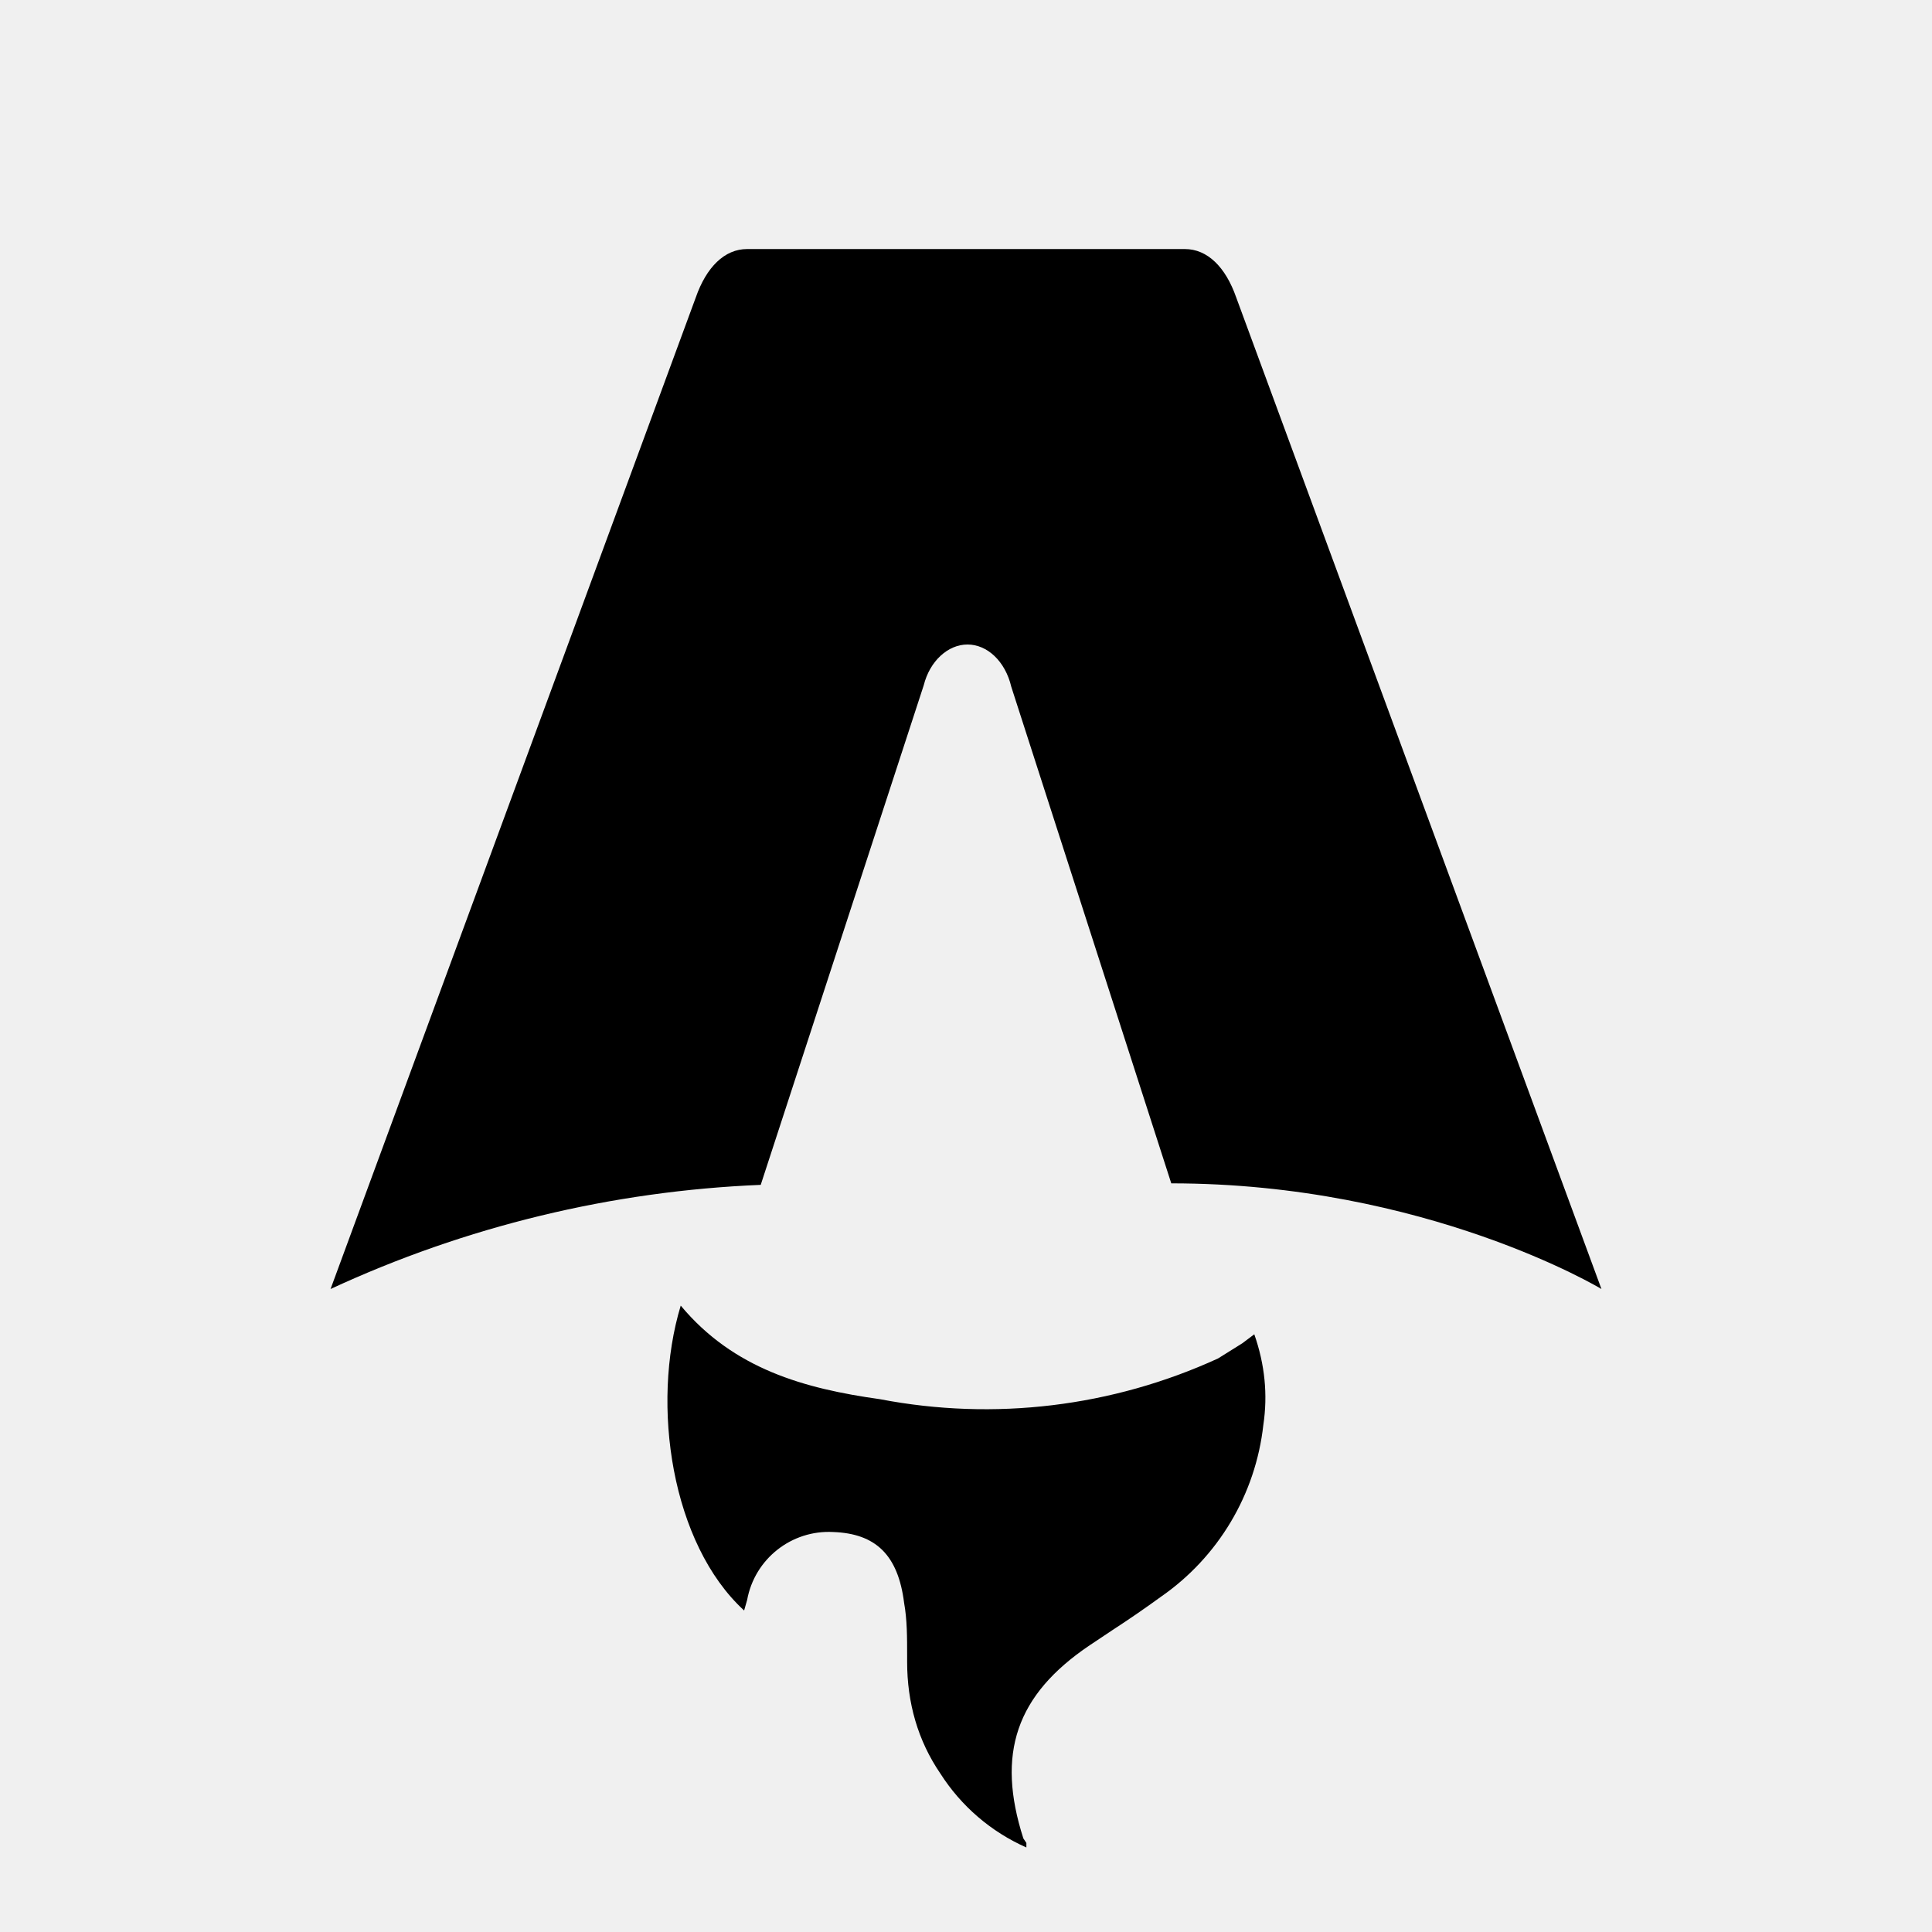
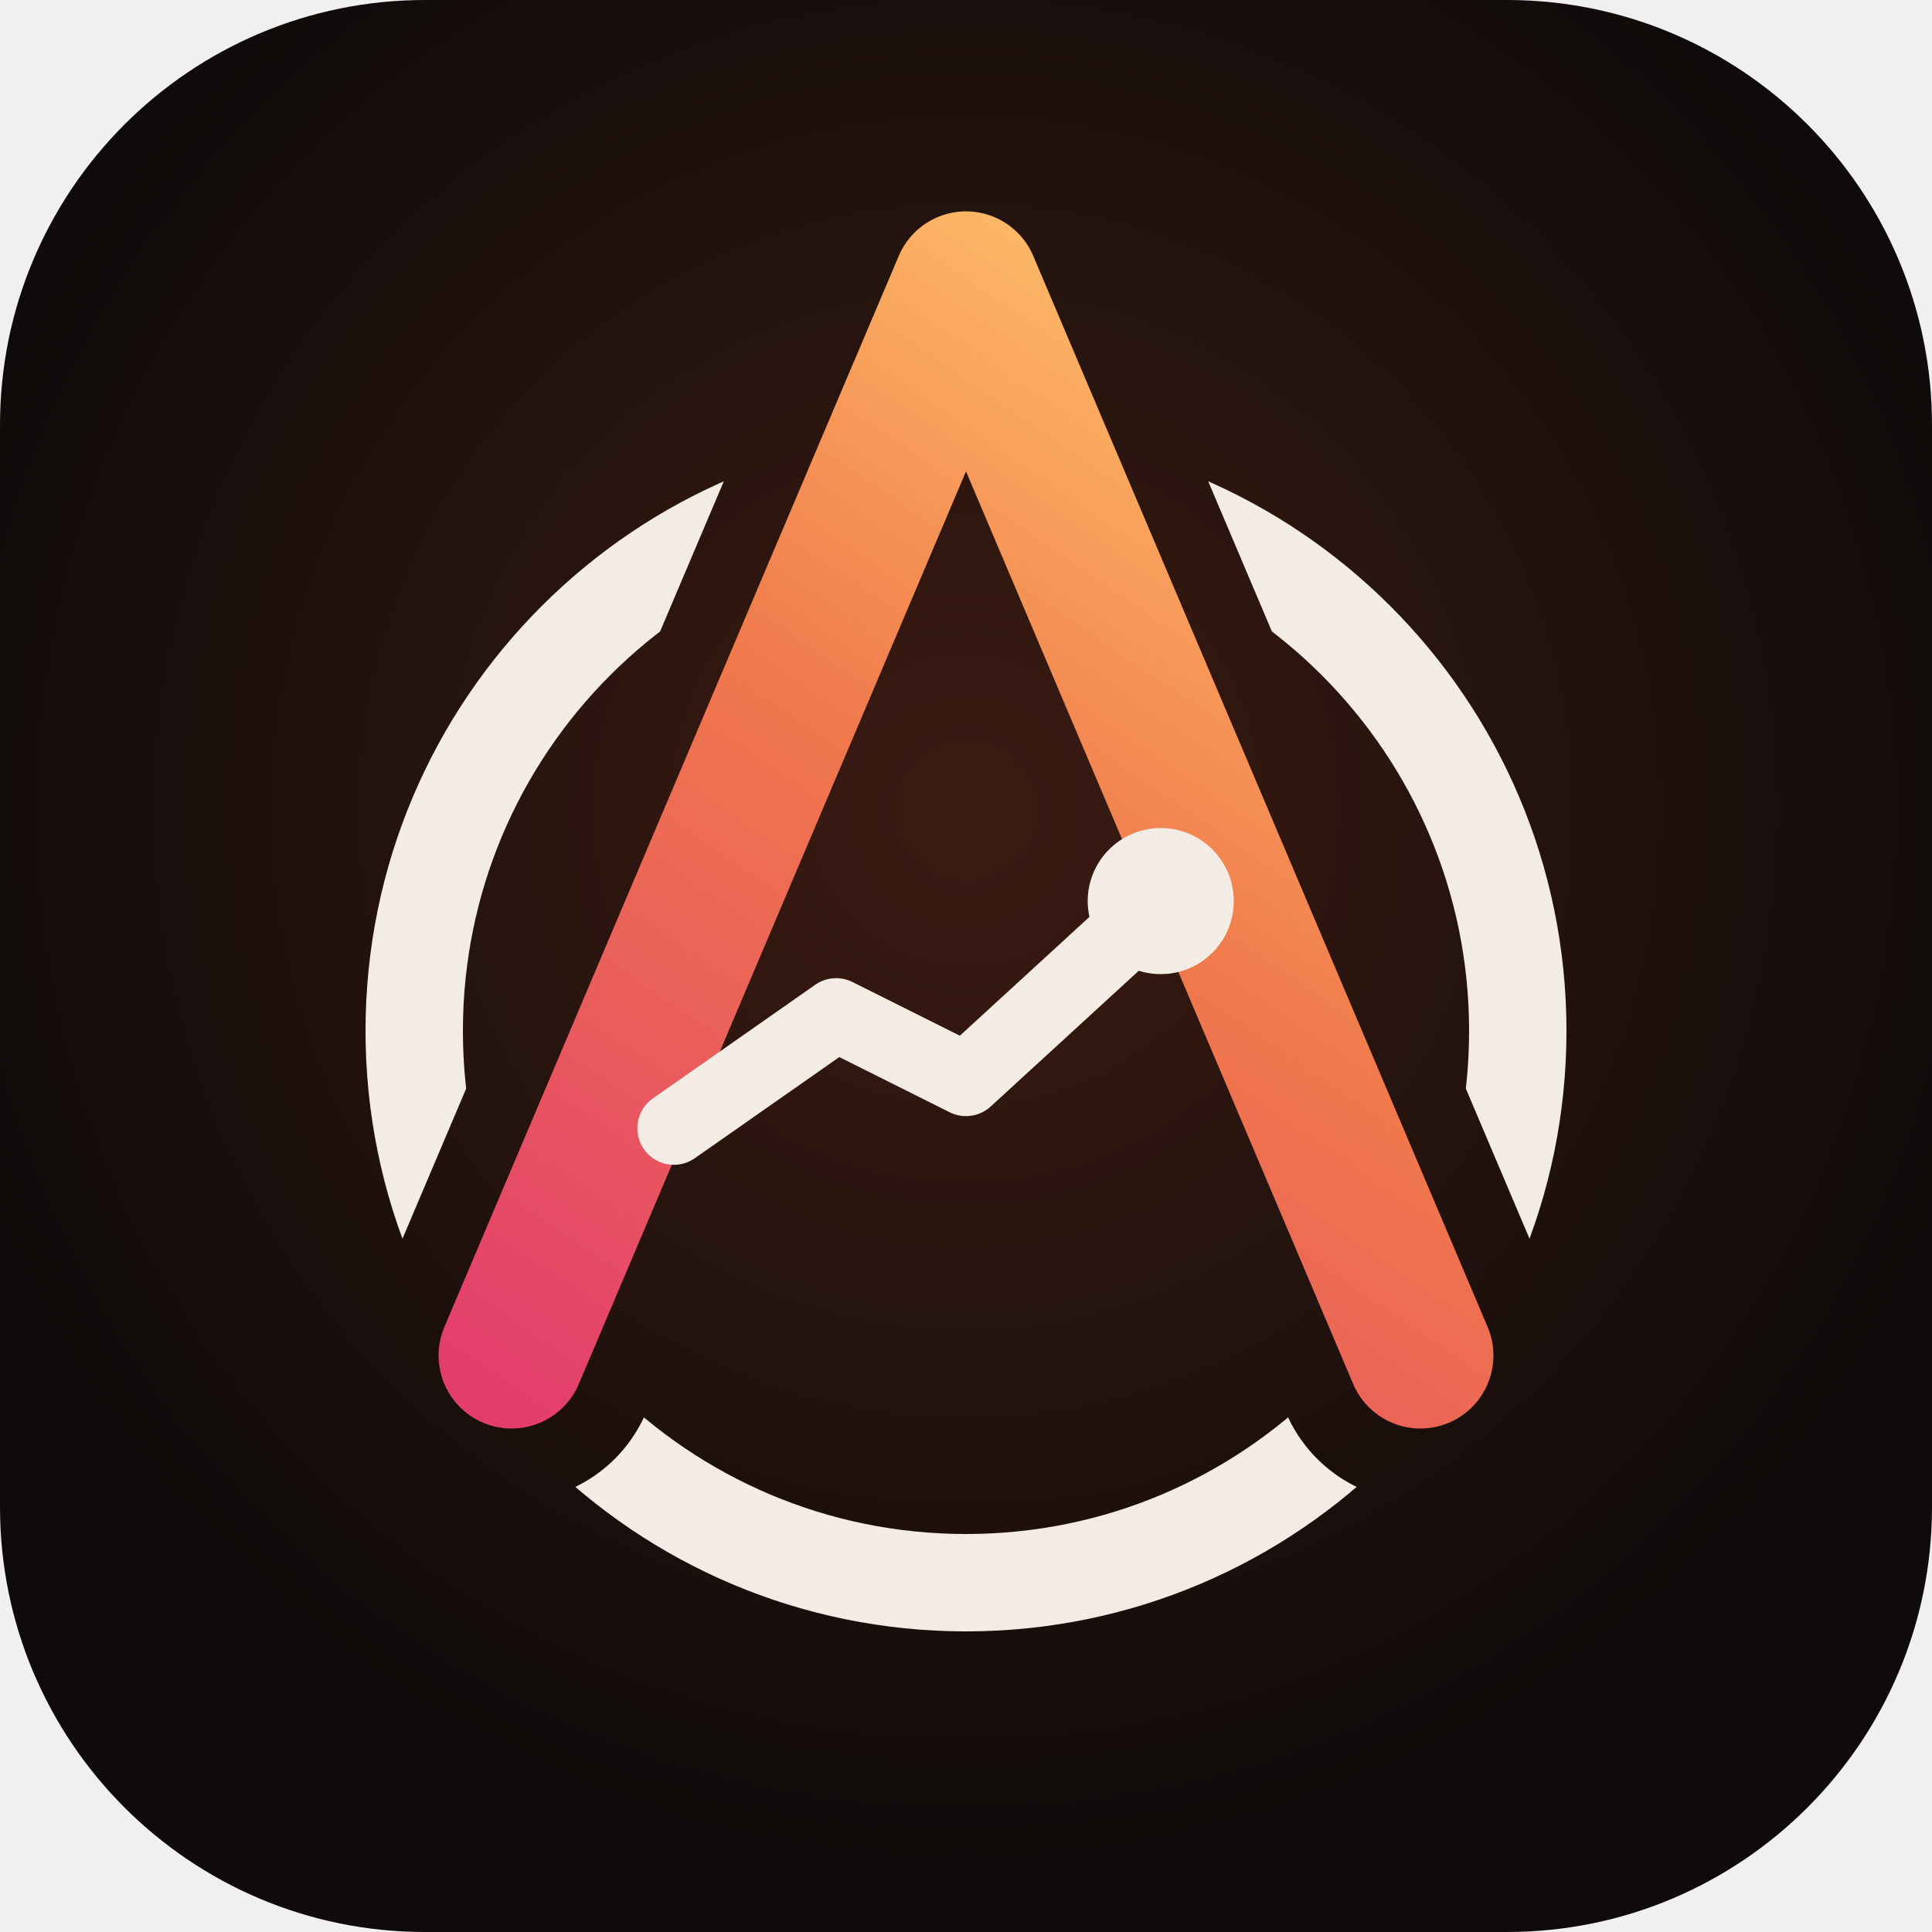
- <svg xmlns="http://www.w3.org/2000/svg" fill="none" viewBox="0 0 128 128">
-   <path d="M50.4 78.5a75.1 75.1 0 0 0-28.5 6.9l24.2-65.7c.7-2 1.9-3.2 3.4-3.2h29c1.5 0 2.7 1.2 3.4 3.2l24.2 65.7s-11.6-7-28.5-7L67 45.5c-.4-1.7-1.6-2.8-2.9-2.8-1.3 0-2.5 1.1-2.9 2.7L50.4 78.5Zm-1.1 28.2Zm-4.2-20.2c-2 6.6-.6 15.8 4.2 20.2a17.5 17.5 0 0 1 .2-.7 5.5 5.5 0 0 1 5.7-4.5c2.8.1 4.3 1.5 4.7 4.7.2 1.1.2 2.3.2 3.5v.4c0 2.7.7 5.2 2.2 7.4a13 13 0 0 0 5.7 4.9v-.3l-.2-.3c-1.8-5.6-.5-9.5 4.4-12.8l1.5-1a73 73 0 0 0 3.2-2.2 16 16 0 0 0 6.8-11.4c.3-2 .1-4-.6-6l-.8.6-1.6 1a37 37 0 0 1-22.4 2.7c-5-.7-9.7-2-13.2-6.2Z" />
-   <style>
-         path { fill: #000; }
-         @media (prefers-color-scheme: dark) {
-             path { fill: #FFF; }
-         }
-     </style>
+ <svg xmlns="http://www.w3.org/2000/svg" viewBox="0 0 100 100">
+   <defs>
+     <linearGradient id="ag" gradientUnits="userSpaceOnUse" x1="22" y1="80" x2="70" y2="10">
+       <stop offset="0" stop-color="#e23d6d" />
+       <stop offset=".55" stop-color="#f0794c" />
+       <stop offset="1" stop-color="#ffc46b" />
+     </linearGradient>
+     <mask id="am" maskUnits="userSpaceOnUse" x="0" y="0" width="100" height="100">
+       <rect width="100" height="100" fill="#fff" />
+       <path d="M22 76 L50 10 L78 76" fill="none" stroke="#000" stroke-width="18" stroke-linecap="round" stroke-linejoin="round" />
+     </mask>
+     <radialGradient id="glow" cx="50%" cy="42%" r="55%">
+       <stop offset="0" stop-color="#e2552f" stop-opacity=".22" />
+       <stop offset="1" stop-color="#e2552f" stop-opacity="0" />
+     </radialGradient>
+   </defs>
+   <rect width="100" height="100" rx="22" fill="#0e0b0a" />
+   <rect width="100" height="100" rx="22" fill="url(#glow)" />
+   <g transform="translate(8 6.32) scale(0.84)">
+     <circle cx="50" cy="56" r="34" fill="none" stroke-linecap="round" stroke-linejoin="round" stroke="#f3ece4" stroke-width="6" mask="url(#am)" />
+     <path d="M22 76 L50 10 L78 76" fill="none" stroke-linecap="round" stroke-linejoin="round" stroke="url(#ag)" stroke-width="9" />
+     <path d="M32 62 L42 55 L50 59 L62 48" fill="none" stroke-linecap="round" stroke-linejoin="round" stroke="#f3ece4" stroke-width="4.5" />
+     <circle cx="62" cy="48" r="4.5" fill="#f3ece4" />
+   </g>
</svg>
